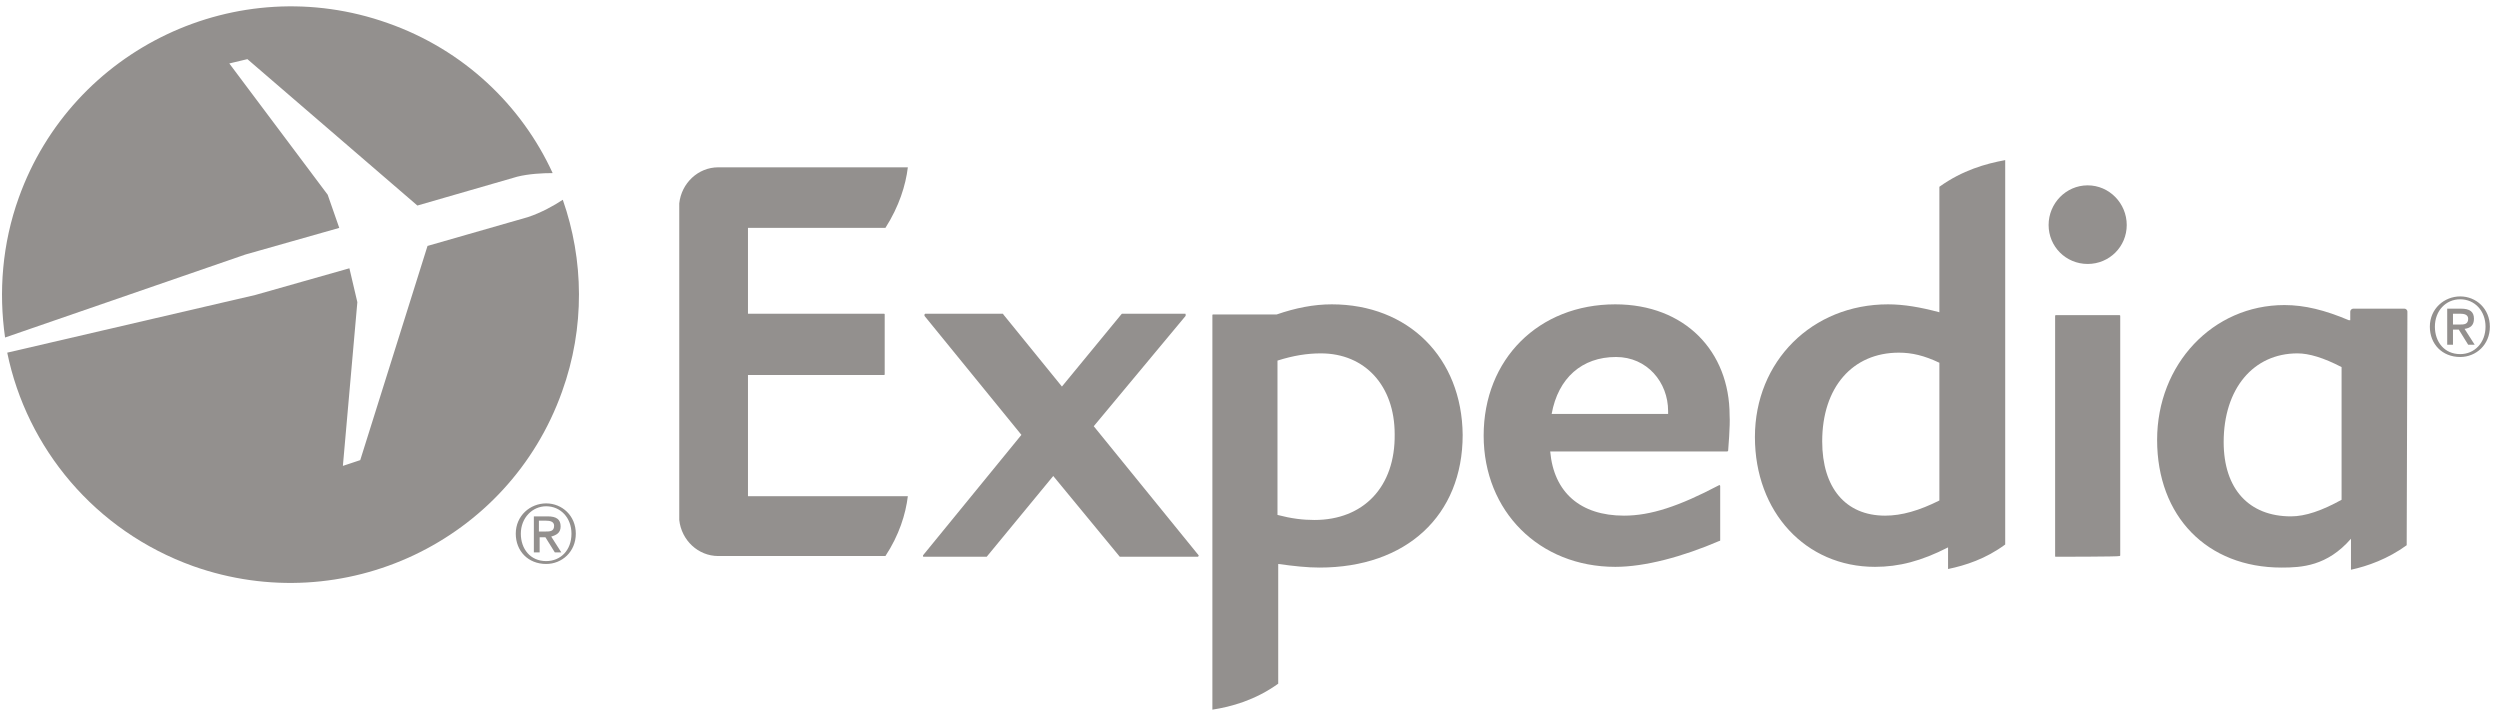
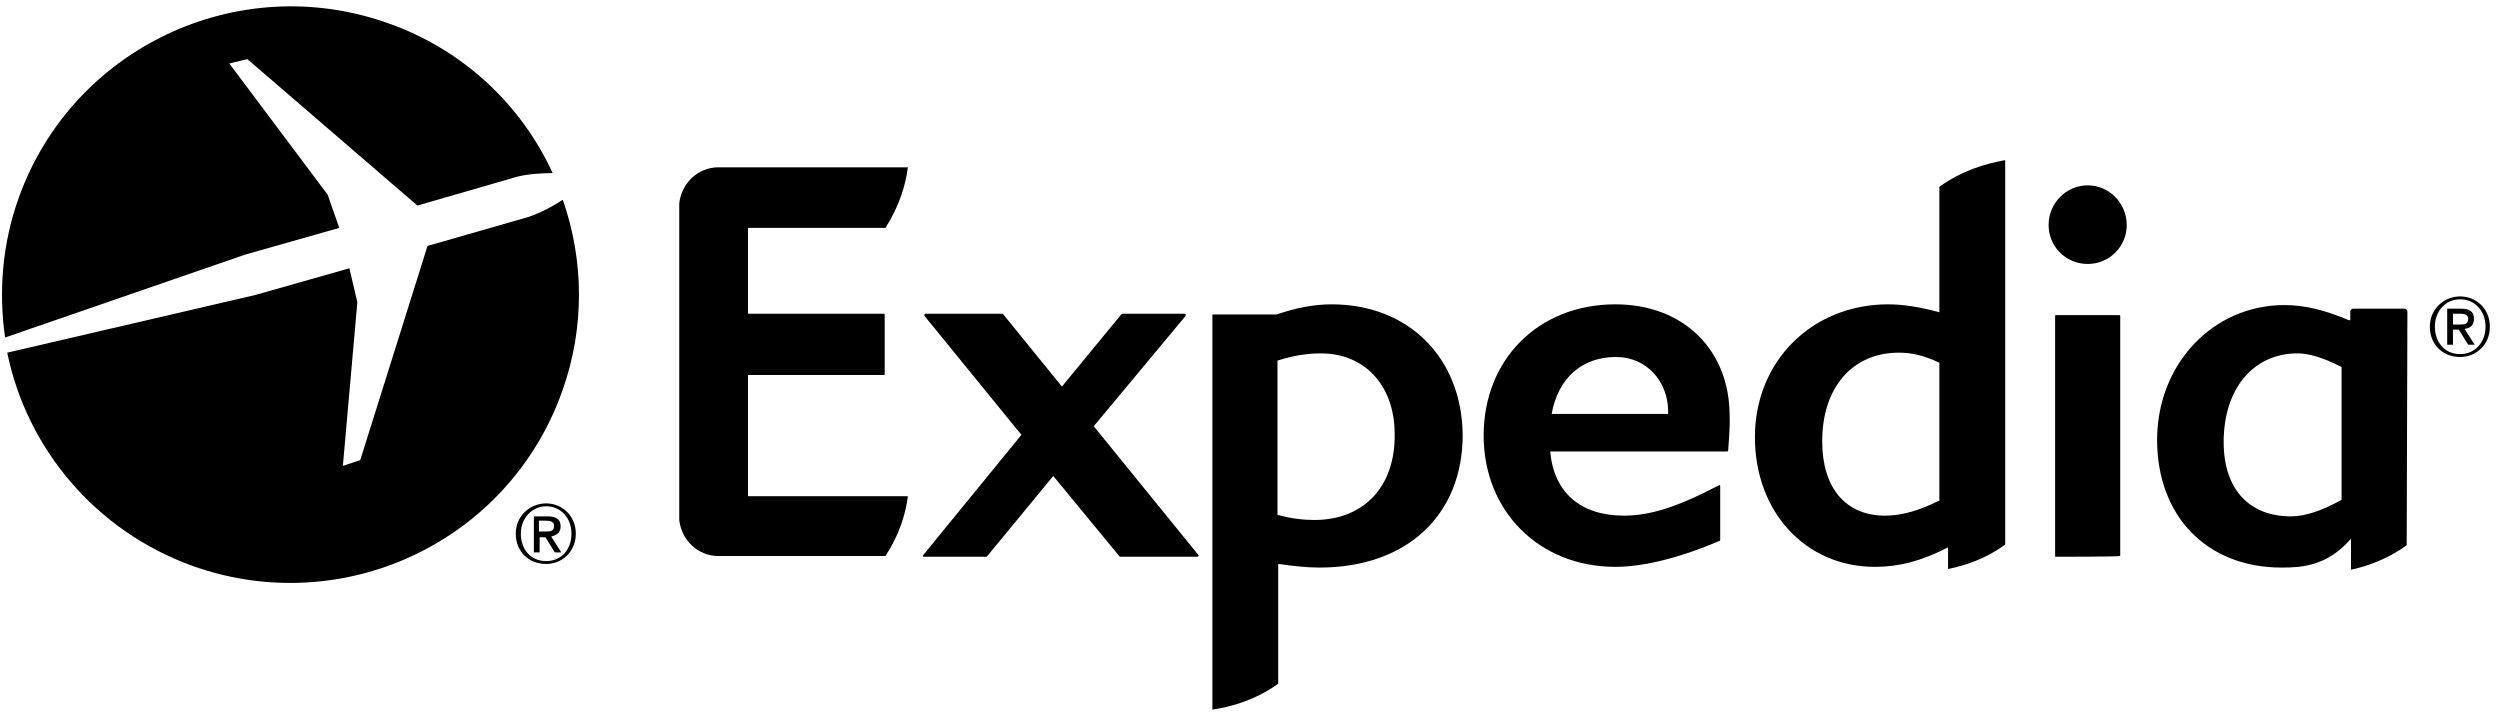
<svg xmlns="http://www.w3.org/2000/svg" width="216px" height="62px" viewBox="0 0 216 62" version="1.1">
  <defs />
  <g id="Page-1" stroke="none" stroke-width="1" fill="none" fill-rule="evenodd">
-     <g id="expedia" fill-rule="nonzero" fill="#93908E">
+     <g id="expedia" fill-rule="nonzero" fill="currentColor">
      <path d="M103.5,48.104 L96.812,48.104 L96.75,48.104 L91,41.125 L85.25,48.104 L85.188,48.104 L79.812,48.104 C79.75,48.104 79.75,48.104 79.75,48.041 L79.75,47.979 L88.25,37.573 L79.875,27.292 L79.875,27.167 L79.938,27.105 L86.625,27.105 C86.625,27.105 86.688,27.105 86.688,27.167 L91.75,33.398 L96.875,27.167 L96.938,27.105 L102.375,27.105 C102.438,27.105 102.438,27.105 102.438,27.167 L102.438,27.292 L94.5,36.826 L103.562,47.979 L103.562,48.041 C103.562,48.041 103.5,48.104 103.5,48.104 L103.5,48.104 Z" id="Shape" />
      <path d="M149.312,38.944 L149.25,39.006 L133.938,39.006 C134.25,42.558 136.562,44.552 140.312,44.552 C142.625,44.552 145.062,43.742 148.5,41.935 C148.562,41.873 148.625,41.935 148.625,41.997 L148.625,46.671 C148.625,46.733 148.625,46.733 148.562,46.733 C145.375,48.104 142.125,48.976 139.562,48.976 L139.562,48.976 C133,48.976 128.188,44.178 128.188,37.636 C128.188,31.031 132.938,26.295 139.562,26.295 C145.562,26.295 149.438,30.345 149.438,35.891 C149.5,36.763 149.312,38.882 149.312,38.944 Z M139.625,30.844 C136.688,30.844 134.625,32.651 134.062,35.766 L144.125,35.766 L144.125,35.517 C144.125,33.025 142.312,30.844 139.625,30.844 L139.625,30.844 Z" id="Shape" />
      <path d="M177.625,48.104 C177.562,48.104 177.562,48.104 177.562,48.041 L177.562,27.292 C177.562,27.23 177.625,27.23 177.625,27.23 L183.125,27.23 C183.188,27.23 183.188,27.292 183.188,27.292 L183.188,47.979 C183.188,48.041 183.125,48.041 183.125,48.041 C183.125,48.104 177.625,48.104 177.625,48.104 Z M180.375,22.806 C178.5,22.806 177,21.31 177,19.441 C177,17.572 178.5,16.014 180.375,16.014 C182.25,16.014 183.75,17.572 183.75,19.441 C183.75,21.31 182.25,22.806 180.375,22.806 L180.375,22.806 Z" id="Shape" />
      <path d="M115.062,26.295 C113.5,26.295 111.938,26.607 110.312,27.167 L104.812,27.167 C104.75,27.167 104.75,27.23 104.75,27.23 L104.75,61.314 C106.375,61.064 108.438,60.504 110.438,59.07 L110.438,48.727 C111.812,48.914 112.938,49.038 114,49.038 C121.5,49.038 126.375,44.552 126.375,37.573 C126.312,30.906 121.688,26.295 115.062,26.295 Z M113.562,44.926 C112.562,44.926 111.562,44.801 110.375,44.49 L110.375,31.155 C111.75,30.719 112.938,30.532 114.125,30.532 C117.938,30.532 120.5,33.336 120.5,37.511 C120.562,42.06 117.812,44.926 113.562,44.926 Z" id="Shape" />
      <path d="M167.562,16.138 L167.562,26.98 C165.938,26.544 164.5,26.295 163.125,26.295 C156.562,26.295 151.625,31.218 151.625,37.76 C151.625,44.241 156,48.976 162,48.976 C164.062,48.976 166,48.478 168.312,47.294 L168.312,49.163 C169.812,48.852 171.562,48.291 173.25,47.045 L173.25,13.833 C171.562,14.145 169.562,14.705 167.562,16.138 Z M167.562,43.244 C165.812,44.116 164.312,44.552 162.875,44.552 C159.438,44.552 157.438,42.122 157.438,38.134 C157.438,33.461 160.062,30.47 164.062,30.47 C165.188,30.47 166.25,30.719 167.562,31.342 L167.562,43.244 L167.562,43.244 Z" id="Shape" />
      <path d="M208,26.918 C208,26.794 207.875,26.669 207.75,26.669 L203.312,26.669 C203.188,26.669 203.062,26.794 203.062,26.918 L203.062,27.666 L202.938,27.666 C200.875,26.794 199.125,26.357 197.375,26.357 C191.188,26.357 186.375,31.467 186.375,38.009 C186.375,44.614 190.688,49.038 197.125,49.038 C198.875,49.038 201.062,48.914 203.125,46.546 L203.125,49.225 C204.562,48.914 206.312,48.291 207.938,47.107 L208,26.918 Z M202.312,43.181 C200.625,44.116 199.188,44.614 197.938,44.614 C194.312,44.614 192.125,42.247 192.125,38.196 C192.125,33.585 194.688,30.532 198.5,30.532 C199.5,30.532 200.75,30.906 202.312,31.716 L202.312,43.181 L202.312,43.181 Z" id="Shape" />
      <path d="M64.562,42.87 L78.438,42.87 C78.25,44.427 77.688,46.234 76.5,48.041 L64.625,48.041 L62.25,48.041 L62.062,48.041 C60.312,48.041 58.875,46.671 58.688,44.926 L58.688,44.864 L58.688,30.719 L58.688,17.634 L58.688,17.572 C58.875,15.827 60.312,14.456 62.062,14.456 L62.25,14.456 L78.438,14.456 C78.25,16.014 77.688,17.821 76.5,19.69 L64.625,19.69 L64.625,27.105 L76.375,27.105 C76.438,27.105 76.438,27.167 76.438,27.167 L76.438,32.339 C76.438,32.402 76.375,32.402 76.375,32.402 L64.625,32.402 L64.625,42.87 L64.562,42.87 L64.562,42.87 Z" id="Shape" />
      <path d="M47.188,43.493 C45.812,43.493 44.562,44.552 44.562,46.11 C44.562,47.605 45.625,48.727 47.188,48.727 C48.562,48.727 49.75,47.668 49.75,46.11 C49.75,44.552 48.562,43.493 47.188,43.493 Z M47.188,48.478 C45.812,48.478 45,47.418 45,46.11 C45,44.739 46,43.742 47.188,43.742 C48.438,43.742 49.375,44.739 49.375,46.11 C49.375,47.543 48.438,48.478 47.188,48.478 Z" id="Shape" />
      <path d="M48.438,45.487 C48.438,44.864 48.062,44.614 47.312,44.614 L46.125,44.614 L46.125,47.73 L46.625,47.73 L46.625,46.421 L47.125,46.421 L47.938,47.73 L48.5,47.73 L47.625,46.359 C48.062,46.234 48.438,46.048 48.438,45.487 Z M46.562,45.923 L46.562,44.988 L47.188,44.988 C47.5,44.988 47.875,45.051 47.875,45.424 C47.875,45.923 47.5,45.923 47.125,45.923 L46.562,45.923 L46.562,45.923 L46.562,45.923 Z" id="Shape" />
      <path d="M212.562,25.61 C211.188,25.61 209.938,26.669 209.938,28.227 C209.938,29.722 211,30.844 212.562,30.844 C213.938,30.844 215.125,29.784 215.125,28.227 C215.125,26.669 213.938,25.61 212.562,25.61 Z M212.562,30.595 C211.188,30.595 210.375,29.535 210.375,28.227 C210.375,26.856 211.312,25.859 212.562,25.859 C213.812,25.859 214.75,26.856 214.75,28.227 C214.75,29.598 213.812,30.595 212.562,30.595 Z" id="Shape" />
      <path d="M213.75,27.541 C213.75,26.918 213.375,26.669 212.625,26.669 L211.438,26.669 L211.438,29.784 L211.938,29.784 L211.938,28.476 L212.438,28.476 L213.25,29.784 L213.812,29.784 L212.938,28.414 C213.438,28.351 213.75,28.102 213.75,27.541 Z M211.938,28.04 L211.938,27.105 L212.562,27.105 C212.875,27.105 213.25,27.167 213.25,27.541 C213.25,28.04 212.875,28.04 212.5,28.04 L211.938,28.04 L211.938,28.04 L211.938,28.04 Z" id="Shape" />
      <path d="M29.312,19.69 L28.312,16.824 L19.812,5.483 L21.375,5.109 L36.062,17.759 L44.688,15.266 C45.688,15.017 46.875,14.955 47.75,14.955 C45.062,9.097 40.062,4.299 33.5,1.994 C20.5,-2.617 6.25,4.175 1.625,17.073 C0.188,21.061 -0.125,25.236 0.438,29.161 L21.188,21.996 L29.312,19.69 Z" id="Shape" />
      <path d="M48.625,17.26 C47.875,17.759 46.75,18.382 45.625,18.755 L36.938,21.248 L31.125,39.754 L29.625,40.253 L30.875,26.108 L30.188,23.18 L22.062,25.485 L0.625,30.47 C2.312,38.695 8.188,45.861 16.688,48.914 C29.688,53.525 43.938,46.795 48.562,33.835 C50.562,28.289 50.438,22.432 48.625,17.26 Z" id="Shape" />
    </g>
  </g>
</svg>
